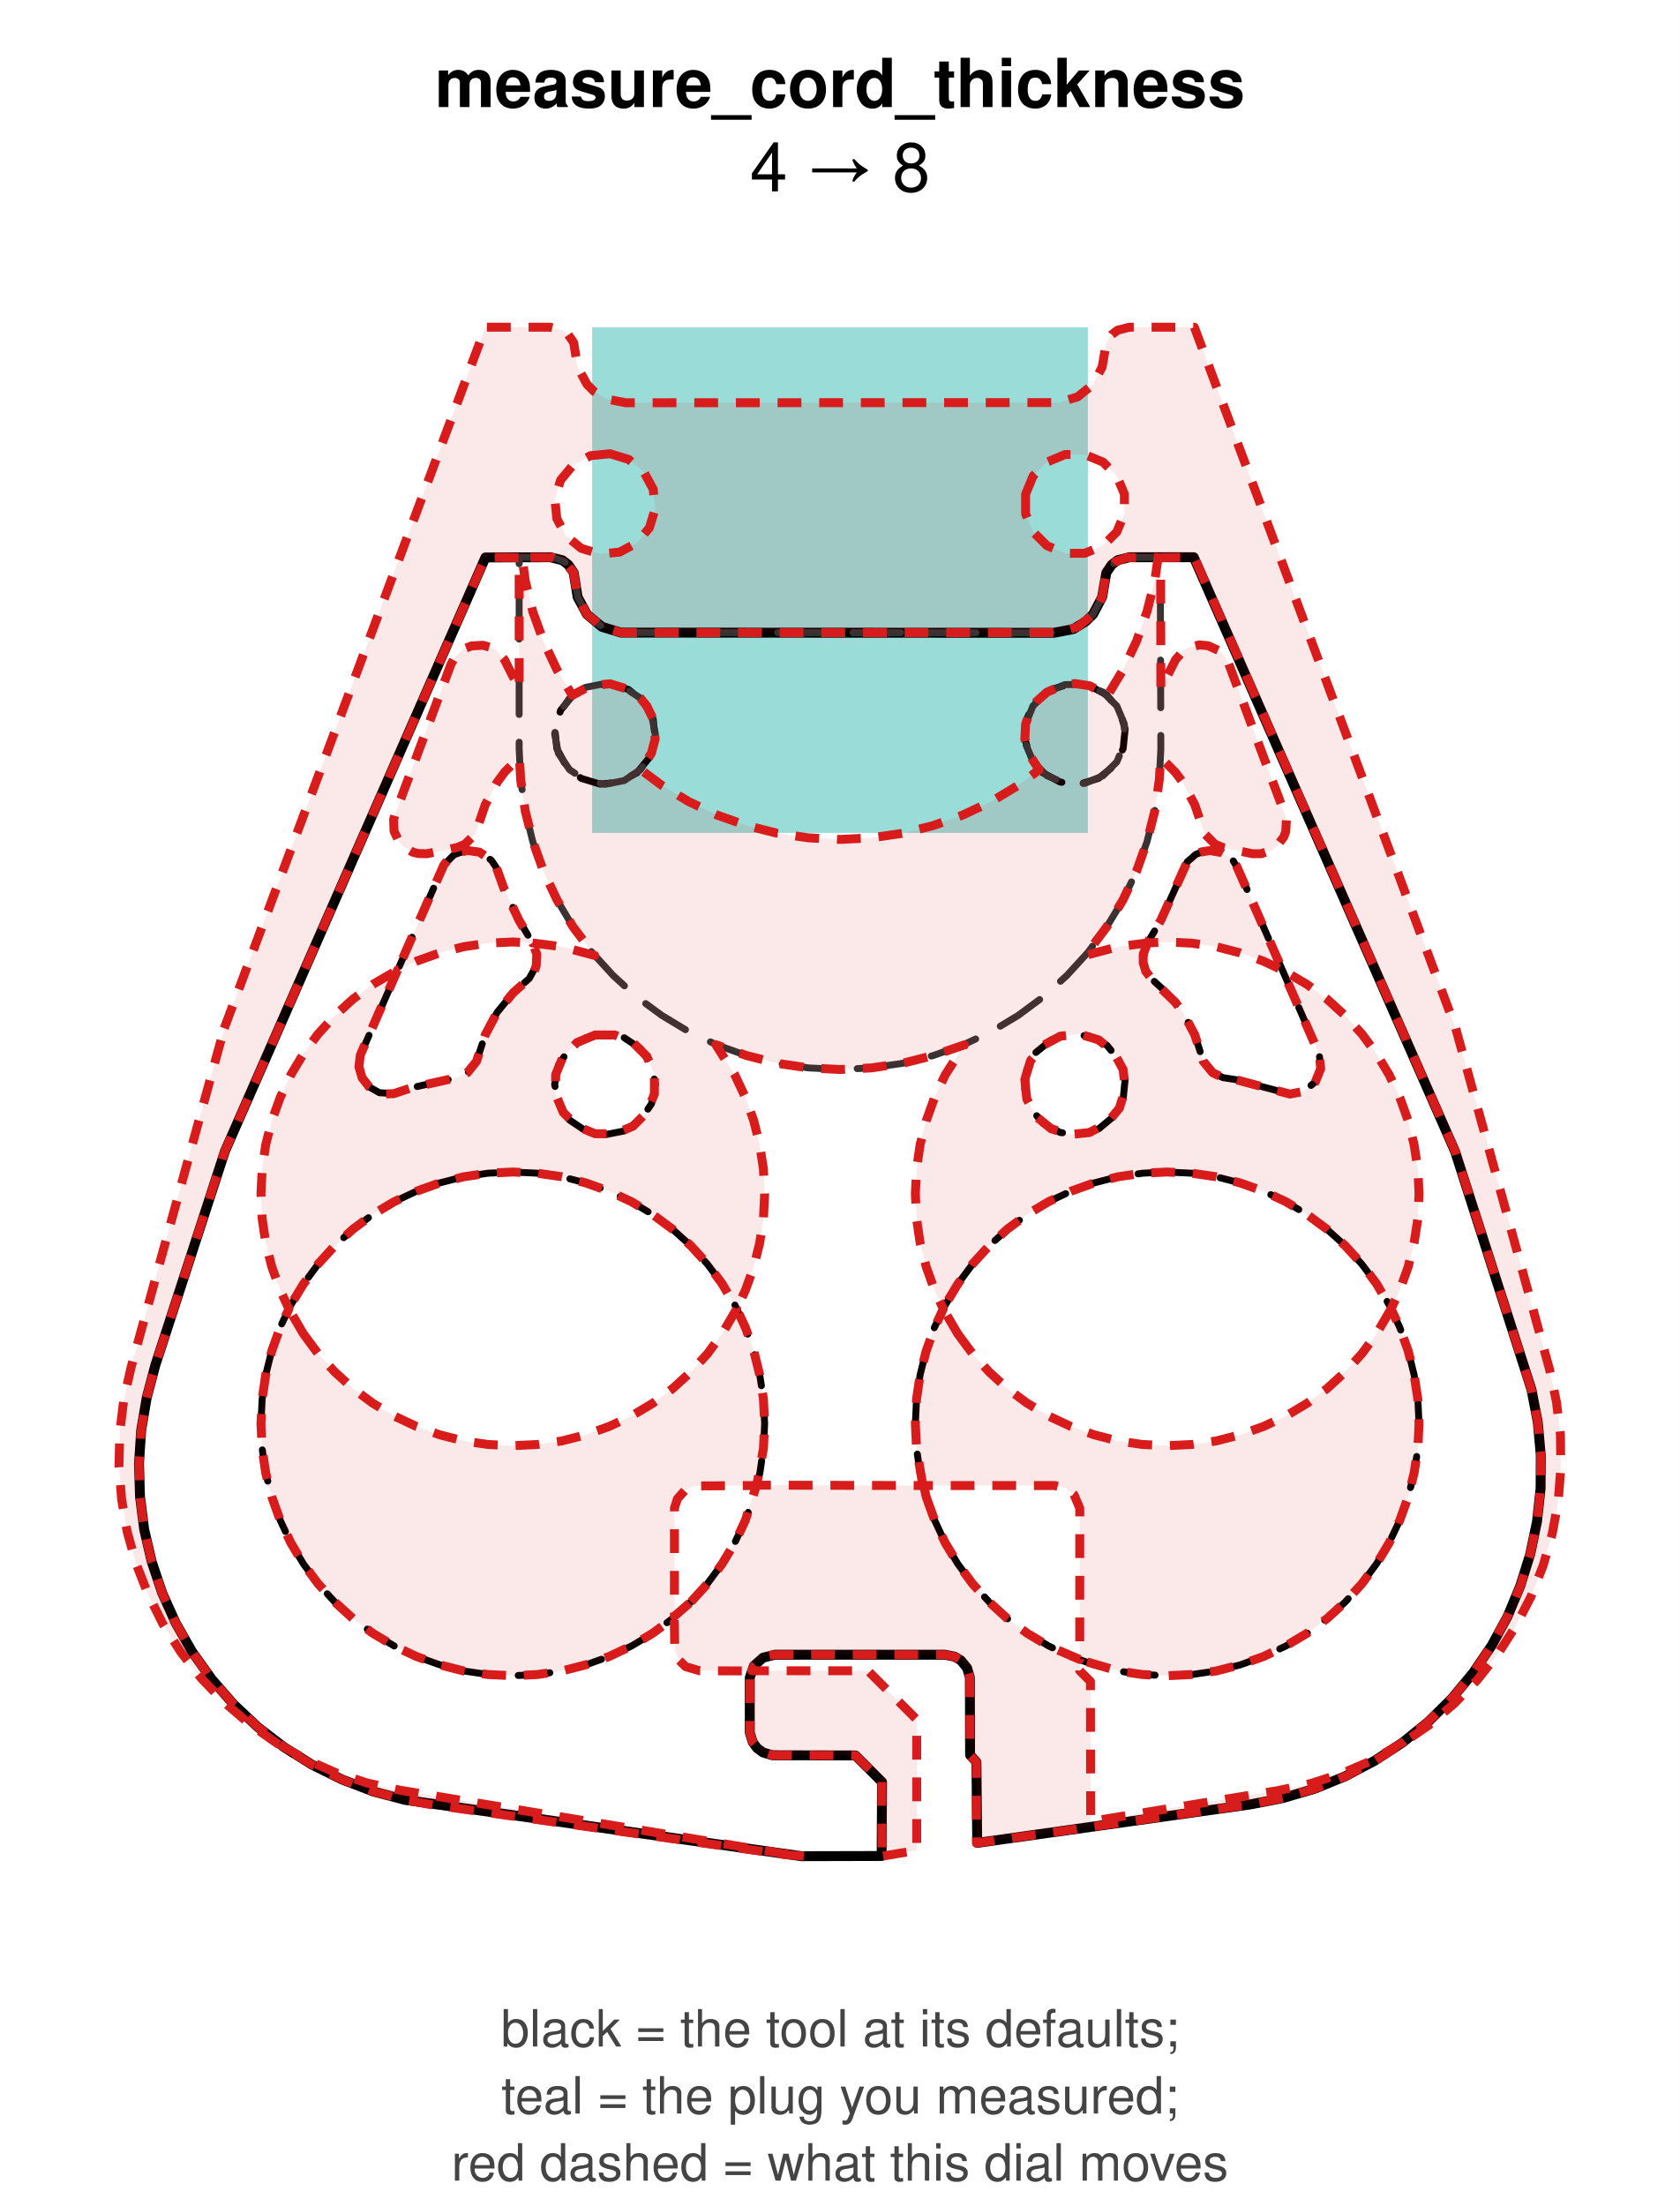
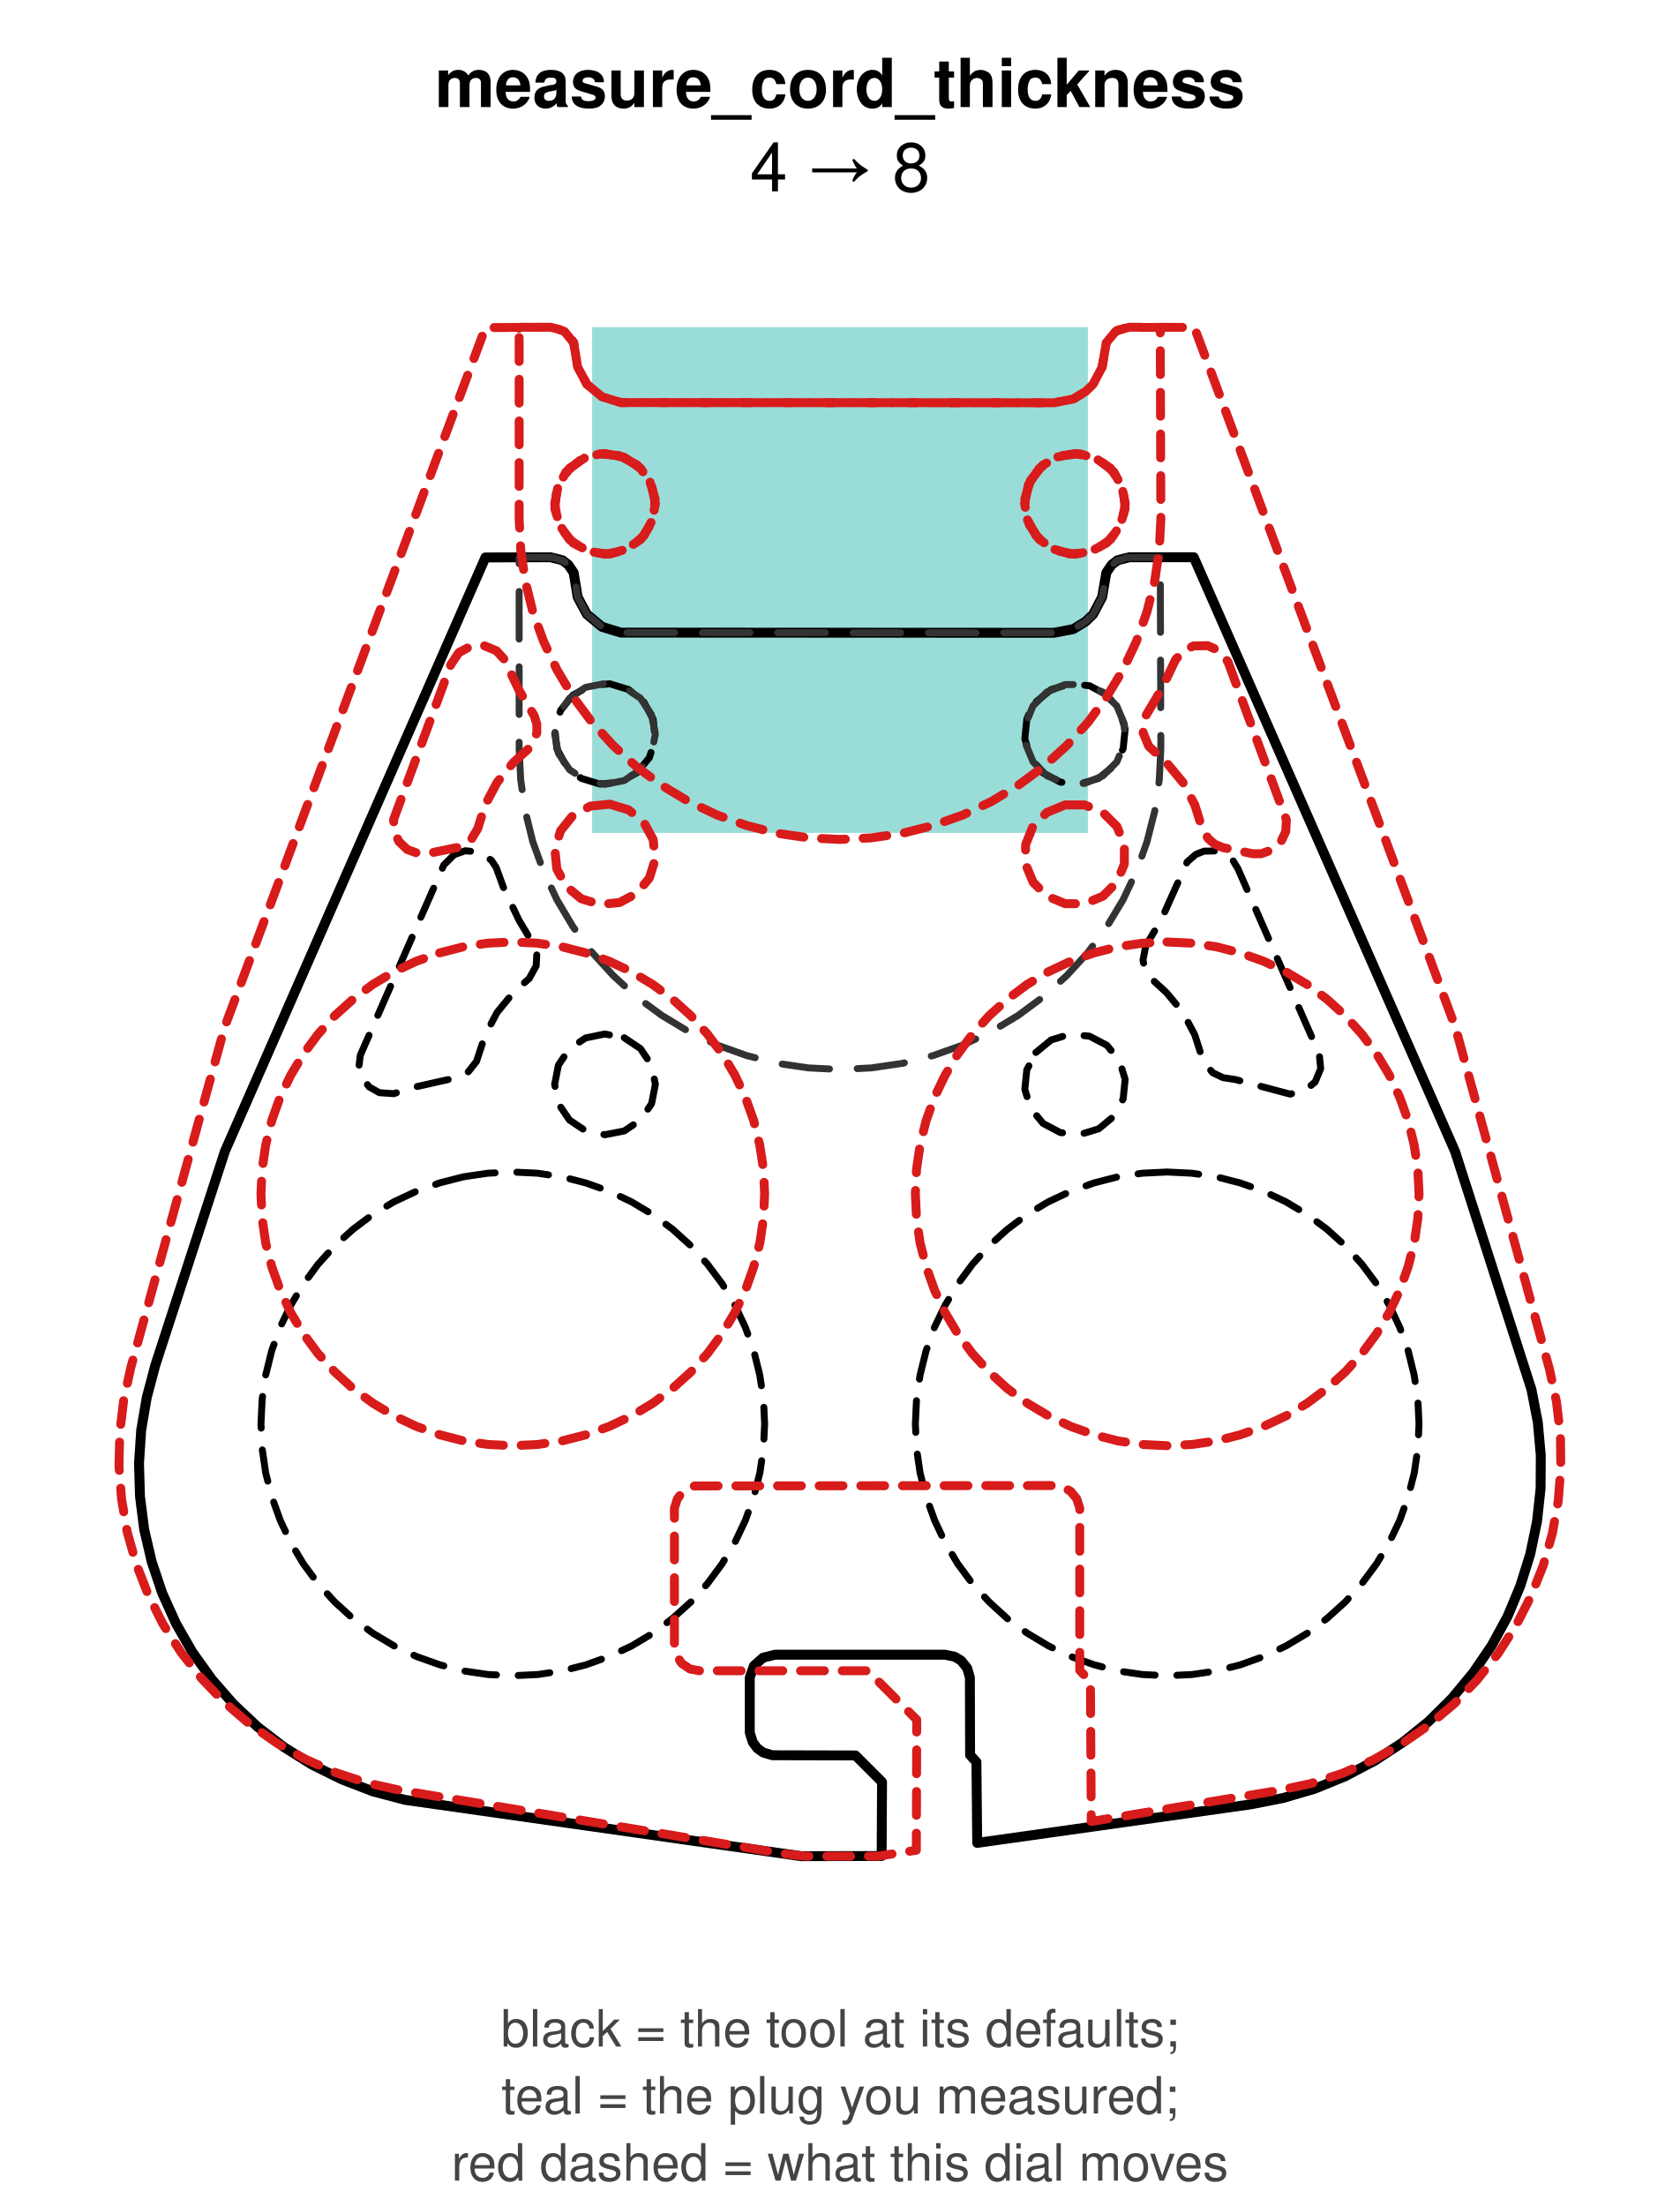
<svg xmlns="http://www.w3.org/2000/svg" width="84.71mm" height="111.24mm" viewBox="0 0 84.71 111.24" role="img">
  <rect width="84.71" height="111.24" fill="white" />
  <text x="42.36" y="5.40" font-family="Helvetica, Arial, sans-serif" font-size="3.40" font-weight="bold" text-anchor="middle" fill="#000">measure_cord_thickness</text>
  <text x="42.36" y="9.65" font-family="Helvetica, Arial, sans-serif" font-size="3.40" text-anchor="middle" fill="#000">4 → 8</text>
  <path d="M 54.86 16.50 L 54.86 42.00 L 29.86 42.00 L 29.86 16.50 L 54.86 16.50 Z" fill="#20b2aa" fill-rule="evenodd" fill-opacity="0.45" stroke="none" />
  <path d="M 7.12 72.12 L 7.40 70.47 L 7.83 68.85 L 11.34 58.06 L 24.48 28.11 L 27.76 28.10 L 28.36 28.25 L 28.66 28.48 L 28.93 28.88 L 29.13 30.11 L 29.60 30.98 L 30.36 31.61 L 31.31 31.90 L 53.15 31.91 L 54.13 31.72 L 54.76 31.33 L 55.12 30.98 L 55.58 30.11 L 55.79 28.88 L 56.06 28.48 L 56.36 28.25 L 56.96 28.10 L 60.20 28.10 L 73.38 58.07 L 77.23 70.07 L 77.55 71.72 L 77.70 73.39 L 77.69 75.06 L 77.51 76.72 L 77.17 78.36 L 76.67 79.96 L 76.03 81.50 L 75.23 82.97 L 74.29 84.35 L 73.22 85.64 L 72.03 86.82 L 70.73 87.87 L 69.32 88.79 L 67.84 89.57 L 66.30 90.20 L 64.69 90.67 L 63.05 90.99 L 49.28 92.93 L 49.24 88.85 L 48.92 88.50 L 48.91 84.59 L 48.77 84.11 L 48.46 83.73 L 48.14 83.54 L 47.65 83.44 L 39.08 83.44 L 38.48 83.59 L 38.02 84.00 L 37.81 84.59 L 37.81 87.37 L 37.96 87.85 L 38.18 88.15 L 38.48 88.37 L 38.95 88.51 L 43.14 88.52 L 44.48 89.86 L 44.46 93.59 L 40.41 93.60 L 20.42 90.76 L 18.80 90.33 L 17.24 89.73 L 15.74 88.99 L 14.32 88.10 L 12.99 87.08 L 11.77 85.93 L 10.68 84.68 L 9.70 83.31 L 8.87 81.86 L 8.18 80.33 L 7.65 78.75 L 7.27 77.12 L 7.06 75.46 L 7.01 73.79 L 7.12 72.12 Z" fill="none" stroke="#000" stroke-width="0.5" stroke-linejoin="round" stroke-linecap="round" />
  <path d="M 52.26 35.38 L 53.01 34.77 L 53.96 34.48 L 54.95 34.58 L 55.82 35.05 L 56.45 35.82 L 56.74 36.76 L 56.64 37.75 L 56.17 38.62 L 55.40 39.25 L 54.45 39.54 L 53.47 39.44 L 52.59 38.97 L 51.97 38.20 L 51.68 37.26 L 51.78 36.27 L 51.97 35.81 L 52.26 35.38 Z" fill="none" stroke="#000" stroke-width="0.35" stroke-linejoin="round" stroke-linecap="round" stroke-dasharray="1.6,1.1" />
  <path d="M 57.64 48.41 L 57.78 47.69 L 58.55 46.40 L 59.87 43.46 L 60.31 43.08 L 60.72 42.92 L 61.31 42.91 L 61.86 43.13 L 62.19 43.41 L 62.42 43.79 L 66.53 53.16 L 66.60 53.89 L 66.32 54.56 L 65.76 55.03 L 65.05 55.17 L 62.31 54.44 L 61.67 54.34 L 61.15 54.09 L 60.68 53.52 L 60.25 52.18 L 59.65 51.05 L 58.83 50.06 L 57.93 49.23 L 57.72 48.84 L 57.64 48.41 Z" fill="none" stroke="#000" stroke-width="0.35" stroke-linejoin="round" stroke-linecap="round" stroke-dasharray="1.6,1.1" />
  <path d="M 52.24 53.07 L 53.01 52.44 L 53.96 52.15 L 54.94 52.25 L 55.82 52.71 L 56.45 53.48 L 56.74 54.43 L 56.64 55.41 L 56.17 56.29 L 55.41 56.92 L 54.46 57.21 L 53.47 57.11 L 52.60 56.65 L 51.97 55.88 L 51.68 54.93 L 51.78 53.95 L 52.24 53.07 Z" fill="none" stroke="#000" stroke-width="0.35" stroke-linejoin="round" stroke-linecap="round" stroke-dasharray="1.6,1.1" />
  <path d="M 22.38 43.62 L 22.90 43.10 L 23.46 42.90 L 24.18 42.97 L 24.78 43.38 L 25.02 43.74 L 25.40 44.78 L 26.17 46.40 L 26.94 47.69 L 27.07 48.11 L 27.04 48.70 L 26.69 49.34 L 25.88 50.06 L 25.07 51.05 L 24.47 52.18 L 24.03 53.52 L 23.58 54.09 L 23.04 54.34 L 20.72 54.86 L 19.86 55.15 L 19.13 55.10 L 18.62 54.81 L 18.26 54.35 L 18.10 53.79 L 18.17 53.21 L 22.38 43.62 Z" fill="none" stroke="#000" stroke-width="0.35" stroke-linejoin="round" stroke-linecap="round" stroke-dasharray="1.6,1.1" />
  <path d="M 23.38 59.34 L 24.61 59.16 L 25.85 59.10 L 27.10 59.16 L 28.33 59.34 L 29.54 59.65 L 30.72 60.07 L 31.84 60.60 L 32.91 61.24 L 33.91 61.98 L 34.84 62.82 L 35.67 63.74 L 36.42 64.74 L 37.06 65.81 L 37.59 66.94 L 38.01 68.11 L 38.31 69.32 L 38.50 70.55 L 38.56 71.80 L 38.50 73.04 L 38.32 74.27 L 38.01 75.48 L 37.59 76.66 L 37.06 77.78 L 36.42 78.85 L 35.68 79.85 L 34.84 80.78 L 33.92 81.61 L 32.92 82.36 L 31.85 83.00 L 30.72 83.53 L 29.55 83.95 L 28.34 84.26 L 27.11 84.44 L 25.86 84.50 L 24.62 84.44 L 23.38 84.26 L 22.18 83.95 L 21.00 83.53 L 19.88 83.00 L 18.81 82.36 L 17.80 81.62 L 16.88 80.78 L 16.04 79.86 L 15.30 78.86 L 14.66 77.79 L 14.13 76.66 L 13.71 75.49 L 13.40 74.28 L 13.22 73.05 L 13.16 71.80 L 13.22 70.56 L 13.40 69.33 L 13.70 68.12 L 14.12 66.94 L 14.66 65.82 L 15.30 64.75 L 16.04 63.75 L 16.88 62.82 L 17.80 61.99 L 18.80 61.24 L 19.87 60.60 L 21.00 60.07 L 22.17 59.65 L 23.38 59.34 Z" fill="none" stroke="#000" stroke-width="0.35" stroke-linejoin="round" stroke-linecap="round" stroke-dasharray="1.6,1.1" />
  <path d="M 32.47 35.40 L 32.94 36.27 L 33.04 37.26 L 32.75 38.20 L 32.12 38.97 L 31.25 39.44 L 30.26 39.54 L 29.31 39.25 L 28.55 38.62 L 28.08 37.75 L 27.98 36.76 L 28.27 35.82 L 28.89 35.05 L 29.77 34.58 L 30.75 34.48 L 31.70 34.77 L 32.47 35.40 Z" fill="none" stroke="#000" stroke-width="0.35" stroke-linejoin="round" stroke-linecap="round" stroke-dasharray="1.6,1.1" />
  <path d="M 31.48 52.33 L 32.30 52.88 L 32.85 53.70 L 33.05 54.68 L 32.86 55.65 L 32.31 56.47 L 31.48 57.03 L 30.51 57.22 L 29.54 57.03 L 28.72 56.48 L 28.16 55.66 L 27.97 54.68 L 28.16 53.71 L 28.71 52.89 L 29.53 52.34 L 30.50 52.14 L 31.48 52.33 Z" fill="none" stroke="#000" stroke-width="0.35" stroke-linejoin="round" stroke-linecap="round" stroke-dasharray="1.6,1.1" />
  <path d="M 58.85 59.10 L 60.10 59.16 L 61.33 59.34 L 62.54 59.65 L 63.72 60.07 L 64.84 60.60 L 65.91 61.24 L 66.91 61.98 L 67.84 62.82 L 68.67 63.74 L 69.42 64.74 L 70.06 65.81 L 70.59 66.94 L 71.01 68.11 L 71.31 69.32 L 71.50 70.55 L 71.56 71.80 L 71.50 73.04 L 71.32 74.27 L 71.01 75.48 L 70.59 76.66 L 70.06 77.78 L 69.42 78.85 L 68.68 79.85 L 67.84 80.78 L 66.92 81.61 L 65.92 82.36 L 64.85 83.00 L 63.72 83.53 L 62.55 83.95 L 61.34 84.26 L 60.11 84.44 L 58.86 84.50 L 57.62 84.44 L 56.38 84.26 L 55.18 83.95 L 54.00 83.53 L 52.88 83.00 L 51.81 82.36 L 50.80 81.62 L 49.88 80.78 L 49.04 79.86 L 48.30 78.86 L 47.66 77.79 L 47.13 76.66 L 46.71 75.49 L 46.40 74.28 L 46.22 73.05 L 46.16 71.80 L 46.22 70.56 L 46.40 69.33 L 46.70 68.12 L 47.12 66.94 L 47.66 65.82 L 48.30 64.75 L 49.04 63.75 L 49.88 62.82 L 50.80 61.99 L 51.80 61.24 L 52.87 60.60 L 54.00 60.07 L 55.17 59.65 L 56.38 59.34 L 57.61 59.16 L 58.85 59.10 Z" fill="none" stroke="#000" stroke-width="0.35" stroke-linejoin="round" stroke-linecap="round" stroke-dasharray="1.6,1.1" />
  <path d="M 26.18 28.15 L 26.23 28.10 L 27.88 28.11 L 28.46 28.31 L 28.93 28.88 L 29.13 30.11 L 29.60 30.98 L 30.36 31.61 L 31.31 31.90 L 53.15 31.91 L 54.13 31.72 L 54.76 31.33 L 55.12 30.98 L 55.58 30.11 L 55.79 28.88 L 56.26 28.31 L 56.84 28.11 L 58.51 28.11 L 58.54 37.76 L 58.46 39.34 L 58.23 40.91 L 57.84 42.45 L 57.31 43.94 L 56.63 45.38 L 55.81 46.74 L 54.87 48.02 L 53.80 49.19 L 52.62 50.26 L 51.35 51.20 L 49.99 52.02 L 48.55 52.70 L 47.05 53.23 L 45.51 53.62 L 43.94 53.85 L 42.36 53.93 L 40.77 53.85 L 39.20 53.62 L 37.66 53.23 L 36.17 52.70 L 34.73 52.02 L 33.37 51.20 L 32.09 50.26 L 30.92 49.19 L 29.85 48.02 L 28.90 46.74 L 28.09 45.38 L 27.41 43.94 L 26.87 42.45 L 26.49 40.91 L 26.26 39.34 L 26.18 37.76 L 26.18 28.15 Z" fill="none" stroke="#333333" stroke-width="0.35" stroke-linejoin="round" stroke-linecap="round" stroke-dasharray="2.4,1.4" />
  <path d="M 52.09 35.60 L 52.79 34.90 L 53.71 34.52 L 54.70 34.52 L 55.62 34.90 L 56.32 35.60 L 56.70 36.51 L 56.70 37.50 L 56.32 38.42 L 55.62 39.12 L 54.71 39.50 L 53.72 39.50 L 52.80 39.12 L 52.10 38.42 L 51.72 37.51 L 51.72 36.52 L 52.09 35.60 Z" fill="none" stroke="#333333" stroke-width="0.35" stroke-linejoin="round" stroke-linecap="round" stroke-dasharray="2.4,1.4" />
  <path d="M 32.30 35.21 L 32.85 36.03 L 33.05 37.01 L 32.86 37.98 L 32.31 38.80 L 31.48 39.36 L 30.51 39.55 L 29.54 39.36 L 28.72 38.81 L 28.16 37.99 L 27.97 37.01 L 28.16 36.04 L 28.71 35.22 L 29.53 34.66 L 30.50 34.47 L 31.48 34.66 L 32.30 35.21 Z" fill="none" stroke="#333333" stroke-width="0.35" stroke-linejoin="round" stroke-linecap="round" stroke-dasharray="2.4,1.4" />
-   <path d="M 11.31 51.85 L 24.48 16.50 L 27.75 16.50 L 28.35 16.65 L 28.65 16.87 L 28.93 17.28 L 29.13 18.51 L 29.60 19.38 L 29.95 19.73 L 30.59 20.12 L 31.56 20.31 L 53.40 20.30 L 54.35 20.01 L 55.12 19.38 L 55.58 18.51 L 55.79 17.28 L 56.07 16.87 L 56.36 16.65 L 56.96 16.50 L 60.23 16.50 L 73.41 51.85 L 78.14 69.05 L 78.49 70.69 L 78.69 72.35 L 78.71 74.02 L 78.58 75.69 L 78.28 77.33 L 77.82 78.94 L 77.21 80.50 L 76.44 81.99 L 75.54 83.40 L 74.50 84.71 L 73.33 85.91 L 72.06 86.99 L 70.68 87.94 L 69.33 88.79 L 67.85 89.57 L 66.30 90.20 L 64.69 90.67 L 63.05 90.99 L 49.24 92.94 L 49.24 88.85 L 48.92 88.52 L 48.91 84.59 L 48.77 84.11 L 48.46 83.73 L 48.14 83.54 L 47.65 83.44 L 39.08 83.44 L 38.71 83.49 L 38.37 83.65 L 38.02 84.00 L 37.91 84.25 L 43.77 84.25 L 46.23 86.71 L 46.23 93.31 L 44.48 93.60 L 44.26 93.60 L 44.48 93.56 L 44.47 89.85 L 43.14 88.52 L 38.95 88.51 L 38.37 88.31 L 37.96 87.85 L 37.81 87.37 L 37.81 84.59 L 37.88 84.26 L 35.28 84.25 L 34.57 84.04 L 34.22 83.69 L 34.03 83.23 L 34.00 81.56 L 32.91 82.36 L 31.84 83.00 L 30.72 83.53 L 29.54 83.95 L 28.34 84.26 L 27.10 84.44 L 25.86 84.50 L 24.61 84.44 L 23.38 84.26 L 22.17 83.95 L 21.00 83.53 L 19.87 83.00 L 18.80 82.36 L 17.80 81.62 L 16.88 80.78 L 16.04 79.86 L 15.30 78.86 L 14.66 77.79 L 14.13 76.66 L 13.71 75.49 L 13.40 74.28 L 13.22 73.05 L 13.16 71.80 L 13.22 70.55 L 13.40 69.32 L 13.71 68.11 L 14.13 66.94 L 14.57 66.00 L 14.13 65.06 L 13.71 63.89 L 13.40 62.68 L 13.22 61.45 L 13.16 60.20 L 13.22 58.95 L 13.40 57.72 L 13.71 56.51 L 14.13 55.34 L 14.66 54.21 L 15.30 53.14 L 16.04 52.14 L 16.88 51.22 L 17.80 50.38 L 18.80 49.64 L 20.05 48.91 L 22.38 43.62 L 22.66 43.27 L 23.17 42.97 L 23.60 42.89 L 24.18 42.97 L 24.78 43.38 L 25.03 43.74 L 25.40 44.77 L 26.17 46.40 L 26.85 47.55 L 28.34 47.74 L 29.99 48.18 L 28.90 46.74 L 28.09 45.38 L 27.41 43.94 L 26.88 42.45 L 26.49 40.91 L 26.26 39.34 L 26.19 38.20 L 25.45 38.93 L 25.07 39.45 L 24.47 40.58 L 23.97 42.05 L 23.45 42.57 L 23.04 42.74 L 21.53 43.05 L 21.09 43.04 L 20.81 42.97 L 20.31 42.66 L 20.12 42.44 L 19.87 41.91 L 19.85 41.32 L 19.93 41.04 L 22.74 33.50 L 22.94 33.13 L 23.37 32.73 L 23.78 32.57 L 24.36 32.54 L 24.78 32.66 L 25.04 32.82 L 25.43 33.25 L 26.18 34.73 L 26.18 28.12 L 24.49 28.10 L 11.32 58.10 L 7.83 68.85 L 7.40 70.47 L 7.12 72.12 L 7.01 73.79 L 7.06 75.46 L 7.27 77.12 L 7.65 78.75 L 8.18 80.33 L 8.87 81.86 L 9.70 83.31 L 10.67 84.67 L 11.77 85.93 L 12.99 87.08 L 14.30 88.09 L 15.40 88.71 L 16.93 89.39 L 18.52 89.91 L 20.16 90.27 L 39.48 93.47 L 40.59 93.60 L 39.67 93.53 L 21.67 90.99 L 20.42 90.76 L 18.80 90.33 L 17.24 89.73 L 15.74 88.99 L 13.94 87.89 L 12.58 86.93 L 11.31 85.84 L 10.15 84.63 L 9.12 83.31 L 8.22 81.90 L 7.47 80.40 L 6.86 78.84 L 6.41 77.23 L 6.13 75.58 L 6.00 73.91 L 6.04 72.24 L 6.24 70.58 L 6.61 68.95 L 11.31 51.85 Z M 54.45 84.25 L 54.99 84.79 L 55.00 91.85 L 64.46 90.29 L 66.09 89.94 L 67.69 89.42 L 69.22 88.76 L 70.73 87.87 L 72.02 86.82 L 73.22 85.64 L 74.29 84.36 L 75.23 82.97 L 76.02 81.50 L 76.68 79.96 L 77.17 78.36 L 77.51 76.72 L 77.69 75.06 L 77.70 73.39 L 77.55 71.72 L 77.23 70.08 L 73.40 58.10 L 60.22 28.10 L 58.53 28.12 L 58.54 34.73 L 59.28 33.27 L 59.66 32.83 L 59.91 32.67 L 60.48 32.52 L 60.92 32.56 L 61.45 32.80 L 61.77 33.11 L 61.92 33.36 L 64.79 41.04 L 64.87 41.34 L 64.84 41.93 L 64.74 42.20 L 64.39 42.67 L 64.16 42.85 L 63.60 43.05 L 63.16 43.05 L 61.67 42.74 L 61.27 42.57 L 60.75 42.05 L 60.25 40.58 L 59.65 39.45 L 59.26 38.93 L 58.53 38.20 L 58.46 39.34 L 58.23 40.91 L 57.84 42.45 L 57.31 43.94 L 56.63 45.38 L 55.81 46.74 L 54.73 48.18 L 56.38 47.74 L 57.86 47.55 L 58.54 46.40 L 59.87 43.46 L 60.31 43.08 L 60.58 42.96 L 61.01 42.89 L 61.59 42.99 L 61.97 43.21 L 62.35 43.65 L 64.67 48.91 L 65.91 49.64 L 66.92 50.38 L 67.84 51.22 L 68.68 52.14 L 69.42 53.14 L 70.06 54.21 L 70.59 55.34 L 71.01 56.51 L 71.31 57.72 L 71.50 58.95 L 71.56 60.20 L 71.50 61.45 L 71.31 62.68 L 71.01 63.89 L 70.59 65.06 L 70.15 66.00 L 70.59 66.94 L 71.01 68.11 L 71.31 69.32 L 71.50 70.55 L 71.56 71.80 L 71.50 73.05 L 71.31 74.28 L 71.01 75.49 L 70.59 76.66 L 70.06 77.79 L 69.42 78.86 L 68.68 79.86 L 67.84 80.78 L 66.92 81.62 L 65.91 82.36 L 64.84 83.00 L 63.72 83.53 L 62.54 83.95 L 61.34 84.26 L 60.10 84.44 L 58.86 84.50 L 57.61 84.44 L 56.38 84.26 L 54.47 83.70 L 54.45 84.25 Z M 48.30 67.26 L 49.04 68.26 L 49.88 69.18 L 50.80 70.02 L 51.80 70.76 L 52.87 71.40 L 54.00 71.93 L 55.17 72.35 L 56.38 72.66 L 57.61 72.84 L 58.86 72.90 L 60.10 72.84 L 61.34 72.66 L 62.54 72.35 L 63.72 71.93 L 64.85 71.40 L 65.92 70.76 L 66.92 70.02 L 67.84 69.18 L 68.68 68.26 L 69.42 67.25 L 70.15 66.00 L 69.42 64.74 L 68.68 63.74 L 67.84 62.82 L 66.91 61.98 L 65.91 61.24 L 64.85 60.60 L 63.72 60.07 L 62.54 59.65 L 61.34 59.34 L 60.10 59.16 L 58.86 59.10 L 57.61 59.16 L 56.38 59.34 L 55.17 59.65 L 54.00 60.07 L 52.87 60.60 L 51.80 61.24 L 50.80 61.98 L 49.88 62.82 L 49.04 63.74 L 48.30 64.75 L 47.66 65.81 L 47.57 66.01 L 48.30 67.26 Z M 57.65 48.12 L 57.65 48.55 L 57.78 48.98 L 58.13 49.44 L 59.26 50.53 L 59.65 51.05 L 60.25 52.18 L 60.68 53.52 L 61.15 54.09 L 61.67 54.34 L 62.31 54.44 L 65.05 55.17 L 65.76 55.03 L 66.33 54.56 L 66.60 53.89 L 66.53 53.17 L 64.67 48.92 L 63.72 48.47 L 62.54 48.05 L 61.34 47.74 L 60.10 47.56 L 58.86 47.50 L 57.87 47.55 L 57.65 48.12 Z M 26.87 30.85 L 27.41 32.34 L 28.09 33.78 L 28.86 35.06 L 29.77 34.58 L 30.76 34.48 L 31.71 34.77 L 32.30 35.21 L 32.62 35.60 L 32.94 36.27 L 33.04 37.26 L 32.85 37.98 L 32.31 38.81 L 33.37 39.60 L 34.73 40.42 L 36.16 41.10 L 37.66 41.63 L 39.20 42.02 L 40.77 42.25 L 42.36 42.33 L 43.94 42.25 L 45.52 42.02 L 47.06 41.63 L 48.55 41.10 L 49.99 40.42 L 51.35 39.60 L 52.40 38.82 L 51.86 37.98 L 51.68 37.26 L 51.72 36.51 L 51.97 35.81 L 52.26 35.38 L 52.80 34.90 L 53.71 34.52 L 54.21 34.47 L 54.95 34.58 L 55.86 35.06 L 56.63 33.78 L 57.31 32.34 L 57.84 30.84 L 58.23 29.31 L 58.40 28.12 L 56.84 28.11 L 56.26 28.32 L 55.79 28.88 L 55.58 30.11 L 55.12 30.98 L 54.35 31.61 L 53.40 31.90 L 31.31 31.90 L 30.37 31.61 L 29.60 30.98 L 29.13 30.11 L 28.93 28.88 L 28.46 28.32 L 27.88 28.11 L 26.33 28.10 L 26.49 29.30 L 26.87 30.85 Z M 51.68 54.43 L 51.78 55.42 L 52.24 56.29 L 53.01 56.92 L 53.96 57.21 L 54.94 57.11 L 55.82 56.64 L 56.45 55.88 L 56.74 54.93 L 56.64 53.94 L 56.17 53.07 L 55.41 52.44 L 54.46 52.15 L 53.47 52.25 L 52.60 52.72 L 51.97 53.48 L 51.68 54.43 Z M 51.72 24.92 L 51.72 25.91 L 52.10 26.82 L 52.80 27.52 L 53.71 27.90 L 54.70 27.90 L 55.62 27.52 L 56.32 26.82 L 56.70 25.90 L 56.70 24.91 L 56.32 24.00 L 55.62 23.30 L 54.70 22.92 L 53.71 22.92 L 52.80 23.30 L 52.10 24.00 L 51.72 24.92 Z M 46.71 75.49 L 47.13 76.66 L 47.66 77.79 L 48.30 78.85 L 49.04 79.86 L 49.88 80.78 L 50.80 81.62 L 51.80 82.36 L 52.87 83.00 L 54.45 83.68 L 54.45 76.05 L 54.16 75.37 L 53.78 75.06 L 53.19 74.91 L 46.58 74.91 L 46.71 75.49 Z M 46.54 74.91 L 46.22 73.04 L 46.16 71.80 L 46.22 70.55 L 46.40 69.32 L 46.71 68.11 L 47.13 66.94 L 47.57 66.00 L 47.13 65.06 L 46.71 63.89 L 46.40 62.68 L 46.22 61.45 L 46.16 60.20 L 46.22 58.96 L 46.40 57.72 L 46.71 56.51 L 47.13 55.34 L 47.66 54.21 L 48.63 52.69 L 47.05 53.23 L 45.51 53.62 L 43.94 53.85 L 42.36 53.93 L 40.77 53.85 L 39.20 53.62 L 37.66 53.23 L 36.10 52.68 L 37.06 54.21 L 37.59 55.34 L 38.01 56.51 L 38.31 57.72 L 38.50 58.96 L 38.56 60.20 L 38.50 61.45 L 38.31 62.68 L 38.01 63.89 L 37.59 65.06 L 37.15 66.00 L 37.59 66.94 L 38.01 68.11 L 38.31 69.32 L 38.50 70.55 L 38.56 71.80 L 38.50 73.04 L 38.16 74.89 L 46.54 74.91 Z M 34.84 80.78 L 35.68 79.86 L 36.42 78.85 L 37.06 77.79 L 37.59 76.66 L 38.14 74.91 L 35.03 74.93 L 34.57 75.12 L 34.16 75.58 L 34.01 76.05 L 34.01 81.50 L 34.84 80.78 Z M 15.30 67.26 L 16.04 68.26 L 16.88 69.18 L 17.80 70.02 L 18.80 70.76 L 19.87 71.40 L 21.00 71.93 L 22.17 72.35 L 23.38 72.66 L 24.61 72.84 L 25.86 72.90 L 27.10 72.84 L 28.34 72.66 L 29.54 72.35 L 30.72 71.93 L 31.85 71.40 L 32.92 70.76 L 33.92 70.02 L 34.84 69.18 L 35.68 68.26 L 36.42 67.25 L 37.15 66.00 L 36.42 64.74 L 35.68 63.74 L 34.84 62.82 L 33.91 61.98 L 32.91 61.24 L 31.85 60.60 L 30.72 60.07 L 29.54 59.65 L 28.34 59.34 L 27.10 59.16 L 25.86 59.10 L 24.61 59.16 L 23.38 59.34 L 22.17 59.65 L 21.00 60.07 L 19.87 60.60 L 18.80 61.24 L 17.80 61.98 L 16.88 62.82 L 16.04 63.74 L 15.30 64.75 L 14.66 65.81 L 14.57 66.01 L 15.30 67.26 Z M 30.01 52.19 L 29.10 52.57 L 28.40 53.27 L 28.02 54.19 L 28.02 55.18 L 28.40 56.09 L 29.10 56.79 L 30.01 57.17 L 31.01 57.17 L 31.92 56.79 L 32.62 56.09 L 33.00 55.17 L 33.00 54.18 L 32.62 53.27 L 31.92 52.57 L 31.00 52.19 L 30.01 52.19 Z M 30.76 22.88 L 29.77 22.98 L 28.90 23.45 L 28.27 24.21 L 27.98 25.16 L 28.08 26.15 L 28.54 27.02 L 29.31 27.65 L 30.26 27.94 L 31.25 27.84 L 32.12 27.37 L 32.75 26.61 L 33.04 25.66 L 32.94 24.67 L 32.47 23.80 L 31.71 23.17 L 30.76 22.88 Z M 18.10 53.79 L 18.26 54.35 L 18.62 54.81 L 18.86 54.98 L 19.42 55.16 L 19.86 55.15 L 20.72 54.86 L 23.04 54.34 L 23.57 54.09 L 24.03 53.52 L 24.47 52.18 L 25.07 51.05 L 25.88 50.06 L 26.69 49.34 L 26.94 48.98 L 27.04 48.70 L 27.07 48.12 L 26.86 47.56 L 25.86 47.50 L 24.61 47.56 L 23.38 47.74 L 22.17 48.05 L 21.00 48.47 L 20.05 48.91 L 18.17 53.20 L 18.10 53.79 Z" fill="#d81b1b" fill-rule="evenodd" fill-opacity="0.1" stroke="#d81b1b" stroke-width="0.45" stroke-linejoin="round" stroke-dasharray="1.2,0.9" />
+   <path d="M 6.00 73.92 L 6.04 72.24 L 6.24 70.58 L 6.60 68.95 L 11.33 51.79 L 24.48 16.52 L 27.76 16.50 L 28.36 16.65 L 28.66 16.88 L 28.93 17.28 L 29.13 18.51 L 29.60 19.38 L 30.36 20.01 L 31.31 20.30 L 53.15 20.31 L 54.13 20.12 L 54.76 19.73 L 55.12 19.38 L 55.58 18.51 L 55.79 17.28 L 56.06 16.88 L 56.36 16.65 L 56.96 16.50 L 60.23 16.51 L 73.39 51.79 L 78.14 69.05 L 78.49 70.68 L 78.69 72.35 L 78.71 74.02 L 78.58 75.69 L 78.28 77.34 L 77.82 78.95 L 77.20 80.50 L 76.44 81.99 L 75.54 83.39 L 74.49 84.71 L 73.34 85.91 L 72.06 86.99 L 70.69 87.94 L 69.22 88.76 L 67.68 89.43 L 66.09 89.94 L 64.46 90.29 L 55.03 91.85 L 54.99 84.80 L 54.45 84.23 L 54.45 76.05 L 54.30 75.58 L 53.99 75.20 L 53.55 74.96 L 53.18 74.91 L 35.03 74.93 L 34.68 75.06 L 34.38 75.28 L 34.16 75.58 L 34.01 76.05 L 34.01 82.98 L 34.11 83.47 L 34.38 83.88 L 34.79 84.16 L 35.28 84.25 L 43.76 84.25 L 46.23 86.72 L 46.21 93.30 L 44.26 93.60 L 40.60 93.60 L 39.47 93.47 L 20.15 90.27 L 18.53 89.91 L 16.94 89.39 L 15.40 88.71 L 13.95 87.89 L 12.58 86.93 L 11.30 85.83 L 10.15 84.62 L 9.12 83.31 L 8.22 81.90 L 7.47 80.41 L 6.86 78.84 L 6.41 77.23 L 6.13 75.59 L 6.00 73.92 Z" fill="none" stroke="#d81b1b" stroke-width="0.45" stroke-linejoin="round" stroke-linecap="round" stroke-dasharray="1.2,0.9" />
+   <path d="M 53.71 40.59 L 54.70 40.59 L 55.62 40.97 L 56.32 41.67 L 56.70 42.58 L 56.70 43.57 L 56.32 44.49 L 55.62 45.19 L 54.71 45.57 L 53.72 45.57 L 52.80 45.19 L 52.10 44.49 L 51.72 43.58 L 51.72 42.59 L 52.09 41.67 L 52.79 40.97 L 53.71 40.59 Z" fill="none" stroke="#d81b1b" stroke-width="0.45" stroke-linejoin="round" stroke-linecap="round" stroke-dasharray="1.2,0.9" />
+   <path d="M 22.74 33.50 L 23.14 32.91 L 23.77 32.57 L 24.37 32.54 L 25.04 32.82 L 25.43 33.25 L 26.17 34.80 L 26.94 36.09 L 27.07 36.51 L 27.07 36.96 L 26.79 37.63 L 25.88 38.46 L 25.07 39.45 L 24.47 40.58 L 24.09 41.79 L 23.79 42.29 L 23.45 42.57 L 23.04 42.74 L 21.53 43.05 L 21.10 43.04 L 20.54 42.84 L 20.12 42.44 L 19.87 41.91 L 19.85 41.32 L 22.74 33.50 Z" fill="none" stroke="#d81b1b" stroke-width="0.45" stroke-linejoin="round" stroke-linecap="round" stroke-dasharray="1.2,0.9" />
+   <path d="M 22.17 48.05 L 23.38 47.74 L 24.61 47.56 L 25.85 47.50 L 27.10 47.56 L 28.33 47.74 L 29.54 48.05 L 30.72 48.47 L 31.84 49.00 L 32.91 49.64 L 33.91 50.38 L 34.84 51.22 L 35.67 52.14 L 36.42 53.14 L 37.06 54.21 L 37.59 55.34 L 38.01 56.51 L 38.31 57.72 L 38.50 58.95 L 38.56 60.20 L 38.50 61.44 L 38.32 62.67 L 38.01 63.88 L 37.59 65.06 L 37.06 66.18 L 36.42 67.25 L 35.68 68.25 L 34.84 69.18 L 33.92 70.01 L 32.92 70.76 L 31.85 71.40 L 30.72 71.93 L 29.55 72.35 L 28.34 72.66 L 27.11 72.84 L 25.86 72.90 L 24.62 72.84 L 23.38 72.66 L 22.18 72.35 L 21.00 71.93 L 19.88 71.40 L 18.81 70.76 L 17.80 70.02 L 16.88 69.18 L 16.04 68.26 L 15.30 67.26 L 14.66 66.19 L 14.13 65.06 L 13.71 63.89 L 13.40 62.68 L 13.22 61.45 L 13.16 60.20 L 13.22 58.96 L 13.40 57.73 L 13.70 56.52 L 14.12 55.34 L 14.66 54.22 L 15.30 53.15 L 16.04 52.15 L 16.88 51.22 L 17.80 50.39 L 18.80 49.64 L 19.87 49.00 L 21.00 48.47 L 22.17 48.05 Z" fill="none" stroke="#d81b1b" stroke-width="0.45" stroke-linejoin="round" stroke-linecap="round" stroke-dasharray="1.2,0.9" />
+   <path d="M 31.48 23.06 L 32.30 23.61 L 32.85 24.43 L 33.05 25.41 L 32.86 26.38 L 32.31 27.20 L 31.48 27.76 L 30.51 27.95 L 29.54 27.76 L 28.72 27.21 L 28.16 26.39 L 27.97 25.41 L 28.16 24.44 L 28.71 23.62 L 29.53 23.06 L 30.50 22.87 L 31.48 23.06 Z" fill="none" stroke="#d81b1b" stroke-width="0.45" stroke-linejoin="round" stroke-linecap="round" stroke-dasharray="1.2,0.9" />
+   <path d="M 30.75 40.55 L 31.70 40.84 L 32.47 41.47 L 32.94 42.34 L 33.04 43.33 L 32.75 44.27 L 32.12 45.04 L 31.25 45.51 L 30.26 45.61 L 29.31 45.32 L 28.55 44.69 L 28.08 43.82 L 27.98 42.83 L 28.27 41.89 L 28.89 41.12 L 29.77 40.65 L 30.75 40.55 Z" fill="none" stroke="#d81b1b" stroke-width="0.45" stroke-linejoin="round" stroke-linecap="round" stroke-dasharray="1.2,0.9" />
+   <path d="M 61.92 33.36 L 64.87 41.34 L 64.84 41.93 L 64.59 42.46 L 64.16 42.85 L 63.60 43.05 L 63.17 43.05 L 61.67 42.74 L 61.26 42.57 L 60.93 42.29 L 60.63 41.79 L 60.25 40.58 L 59.65 39.45 L 58.83 38.46 L 57.93 37.63 L 57.65 36.96 L 57.65 36.52 L 57.78 36.09 L 58.55 34.80 L 59.28 33.27 L 59.66 32.83 L 60.19 32.57 L 60.91 32.56 L 61.46 32.81 L 61.92 33.36 Z" fill="none" stroke="#d81b1b" stroke-width="0.45" stroke-linejoin="round" stroke-linecap="round" stroke-dasharray="1.2,0.9" />
+   <path d="M 58.85 47.50 L 60.10 47.56 L 61.33 47.74 L 62.54 48.05 L 63.72 48.47 L 64.84 49.00 L 65.91 49.64 L 66.91 50.38 L 67.84 51.22 L 68.67 52.14 L 69.42 53.14 L 70.06 54.21 L 70.59 55.34 L 71.01 56.51 L 71.31 57.72 L 71.50 58.95 L 71.56 60.20 L 71.50 61.44 L 71.32 62.67 L 71.01 63.88 L 70.59 65.06 L 70.06 66.18 L 69.42 67.25 L 68.68 68.25 L 67.84 69.18 L 66.92 70.01 L 65.92 70.76 L 64.85 71.40 L 63.72 71.93 L 62.55 72.35 L 61.34 72.66 L 60.11 72.84 L 58.86 72.90 L 57.62 72.84 L 56.38 72.66 L 55.18 72.35 L 54.00 71.93 L 52.88 71.40 L 51.81 70.76 L 50.80 70.02 L 49.88 69.18 L 49.04 68.26 L 48.30 67.26 L 47.66 66.19 L 47.13 65.06 L 46.71 63.89 L 46.40 62.68 L 46.22 61.45 L 46.16 60.20 L 46.22 58.96 L 46.40 57.73 L 46.70 56.52 L 47.12 55.34 L 47.66 54.22 L 48.30 53.15 L 49.04 52.15 L 49.88 51.22 L 50.80 50.39 L 51.80 49.64 L 52.87 49.00 L 54.00 48.47 L 55.17 48.05 L 56.38 47.74 L 57.61 47.56 L 58.85 47.50 Z" fill="none" stroke="#d81b1b" stroke-width="0.45" stroke-linejoin="round" stroke-linecap="round" stroke-dasharray="1.2,0.9" />
+   <path d="M 51.97 24.22 L 52.59 23.45 L 53.47 22.98 L 54.45 22.88 L 55.40 23.17 L 56.17 23.80 L 56.64 24.67 L 56.74 25.66 L 56.45 26.60 L 55.82 27.37 L 54.95 27.84 L 53.96 27.94 L 53.01 27.65 L 52.25 27.02 L 51.78 26.15 L 51.68 25.16 L 51.97 24.22 Z" fill="none" stroke="#d81b1b" stroke-width="0.45" stroke-linejoin="round" stroke-linecap="round" stroke-dasharray="1.2,0.9" />
+   <path d="M 26.18 16.55 L 26.23 16.50 L 27.88 16.51 L 28.46 16.71 L 28.93 17.28 L 29.13 18.51 L 29.60 19.38 L 30.36 20.01 L 31.31 20.30 L 53.15 20.31 L 54.13 20.12 L 54.76 19.73 L 55.12 19.38 L 55.58 18.51 L 55.79 17.28 L 56.26 16.71 L 56.84 16.51 L 58.51 16.51 L 58.54 26.16 L 58.46 27.74 L 58.23 29.31 L 57.84 30.85 L 57.31 32.34 L 56.63 33.78 L 55.81 35.14 L 54.87 36.42 L 53.80 37.59 L 52.62 38.66 L 51.35 39.60 L 49.99 40.42 L 48.55 41.10 L 47.05 41.63 L 45.51 42.02 L 43.94 42.25 L 42.36 42.33 L 40.77 42.25 L 39.20 42.02 L 37.66 41.63 L 36.17 41.10 L 34.73 40.42 L 33.37 39.60 L 32.09 38.66 L 30.92 37.59 L 29.85 36.42 L 28.90 35.14 L 28.09 33.78 L 27.41 32.34 L 26.87 30.85 L 26.49 29.31 L 26.26 27.74 L 26.18 26.16 L 26.18 16.55 Z" fill="none" stroke="#d81b1b" stroke-width="0.45" stroke-linejoin="round" stroke-linecap="round" stroke-dasharray="1.2,0.9" />
+   <path d="M 51.86 24.44 L 52.41 23.62 L 53.23 23.06 L 54.20 22.87 L 55.18 23.06 L 56.00 23.61 L 56.55 24.43 L 56.75 25.41 L 56.56 26.38 L 56.01 27.20 L 55.18 27.76 L 54.21 27.95 L 53.24 27.76 L 52.42 27.21 L 51.86 26.39 L 51.67 25.41 L 51.86 24.44 Z" fill="none" stroke="#d81b1b" stroke-width="0.45" stroke-linejoin="round" stroke-linecap="round" stroke-dasharray="1.2,0.9" />
+   <path d="M 31.24 22.98 L 32.12 23.44 L 32.75 24.21 L 33.04 25.16 L 32.94 26.14 L 32.47 27.02 L 31.71 27.65 L 30.76 27.94 L 29.77 27.84 L 28.90 27.38 L 28.27 26.61 L 27.98 25.66 L 28.08 24.68 L 28.54 23.80 L 29.31 23.17 L 30.26 22.88 L 31.24 22.98 Z" fill="none" stroke="#d81b1b" stroke-width="0.45" stroke-linejoin="round" stroke-linecap="round" stroke-dasharray="1.2,0.9" />
  <text x="42.36" y="103.20" font-family="Helvetica, Arial, sans-serif" font-size="2.60" text-anchor="middle" fill="#444444">black = the tool at its defaults;</text>
  <text x="42.36" y="106.58" font-family="Helvetica, Arial, sans-serif" font-size="2.60" text-anchor="middle" fill="#444444">teal = the plug you measured;</text>
  <text x="42.36" y="109.96" font-family="Helvetica, Arial, sans-serif" font-size="2.60" text-anchor="middle" fill="#444444">red dashed = what this dial moves</text>
</svg>
